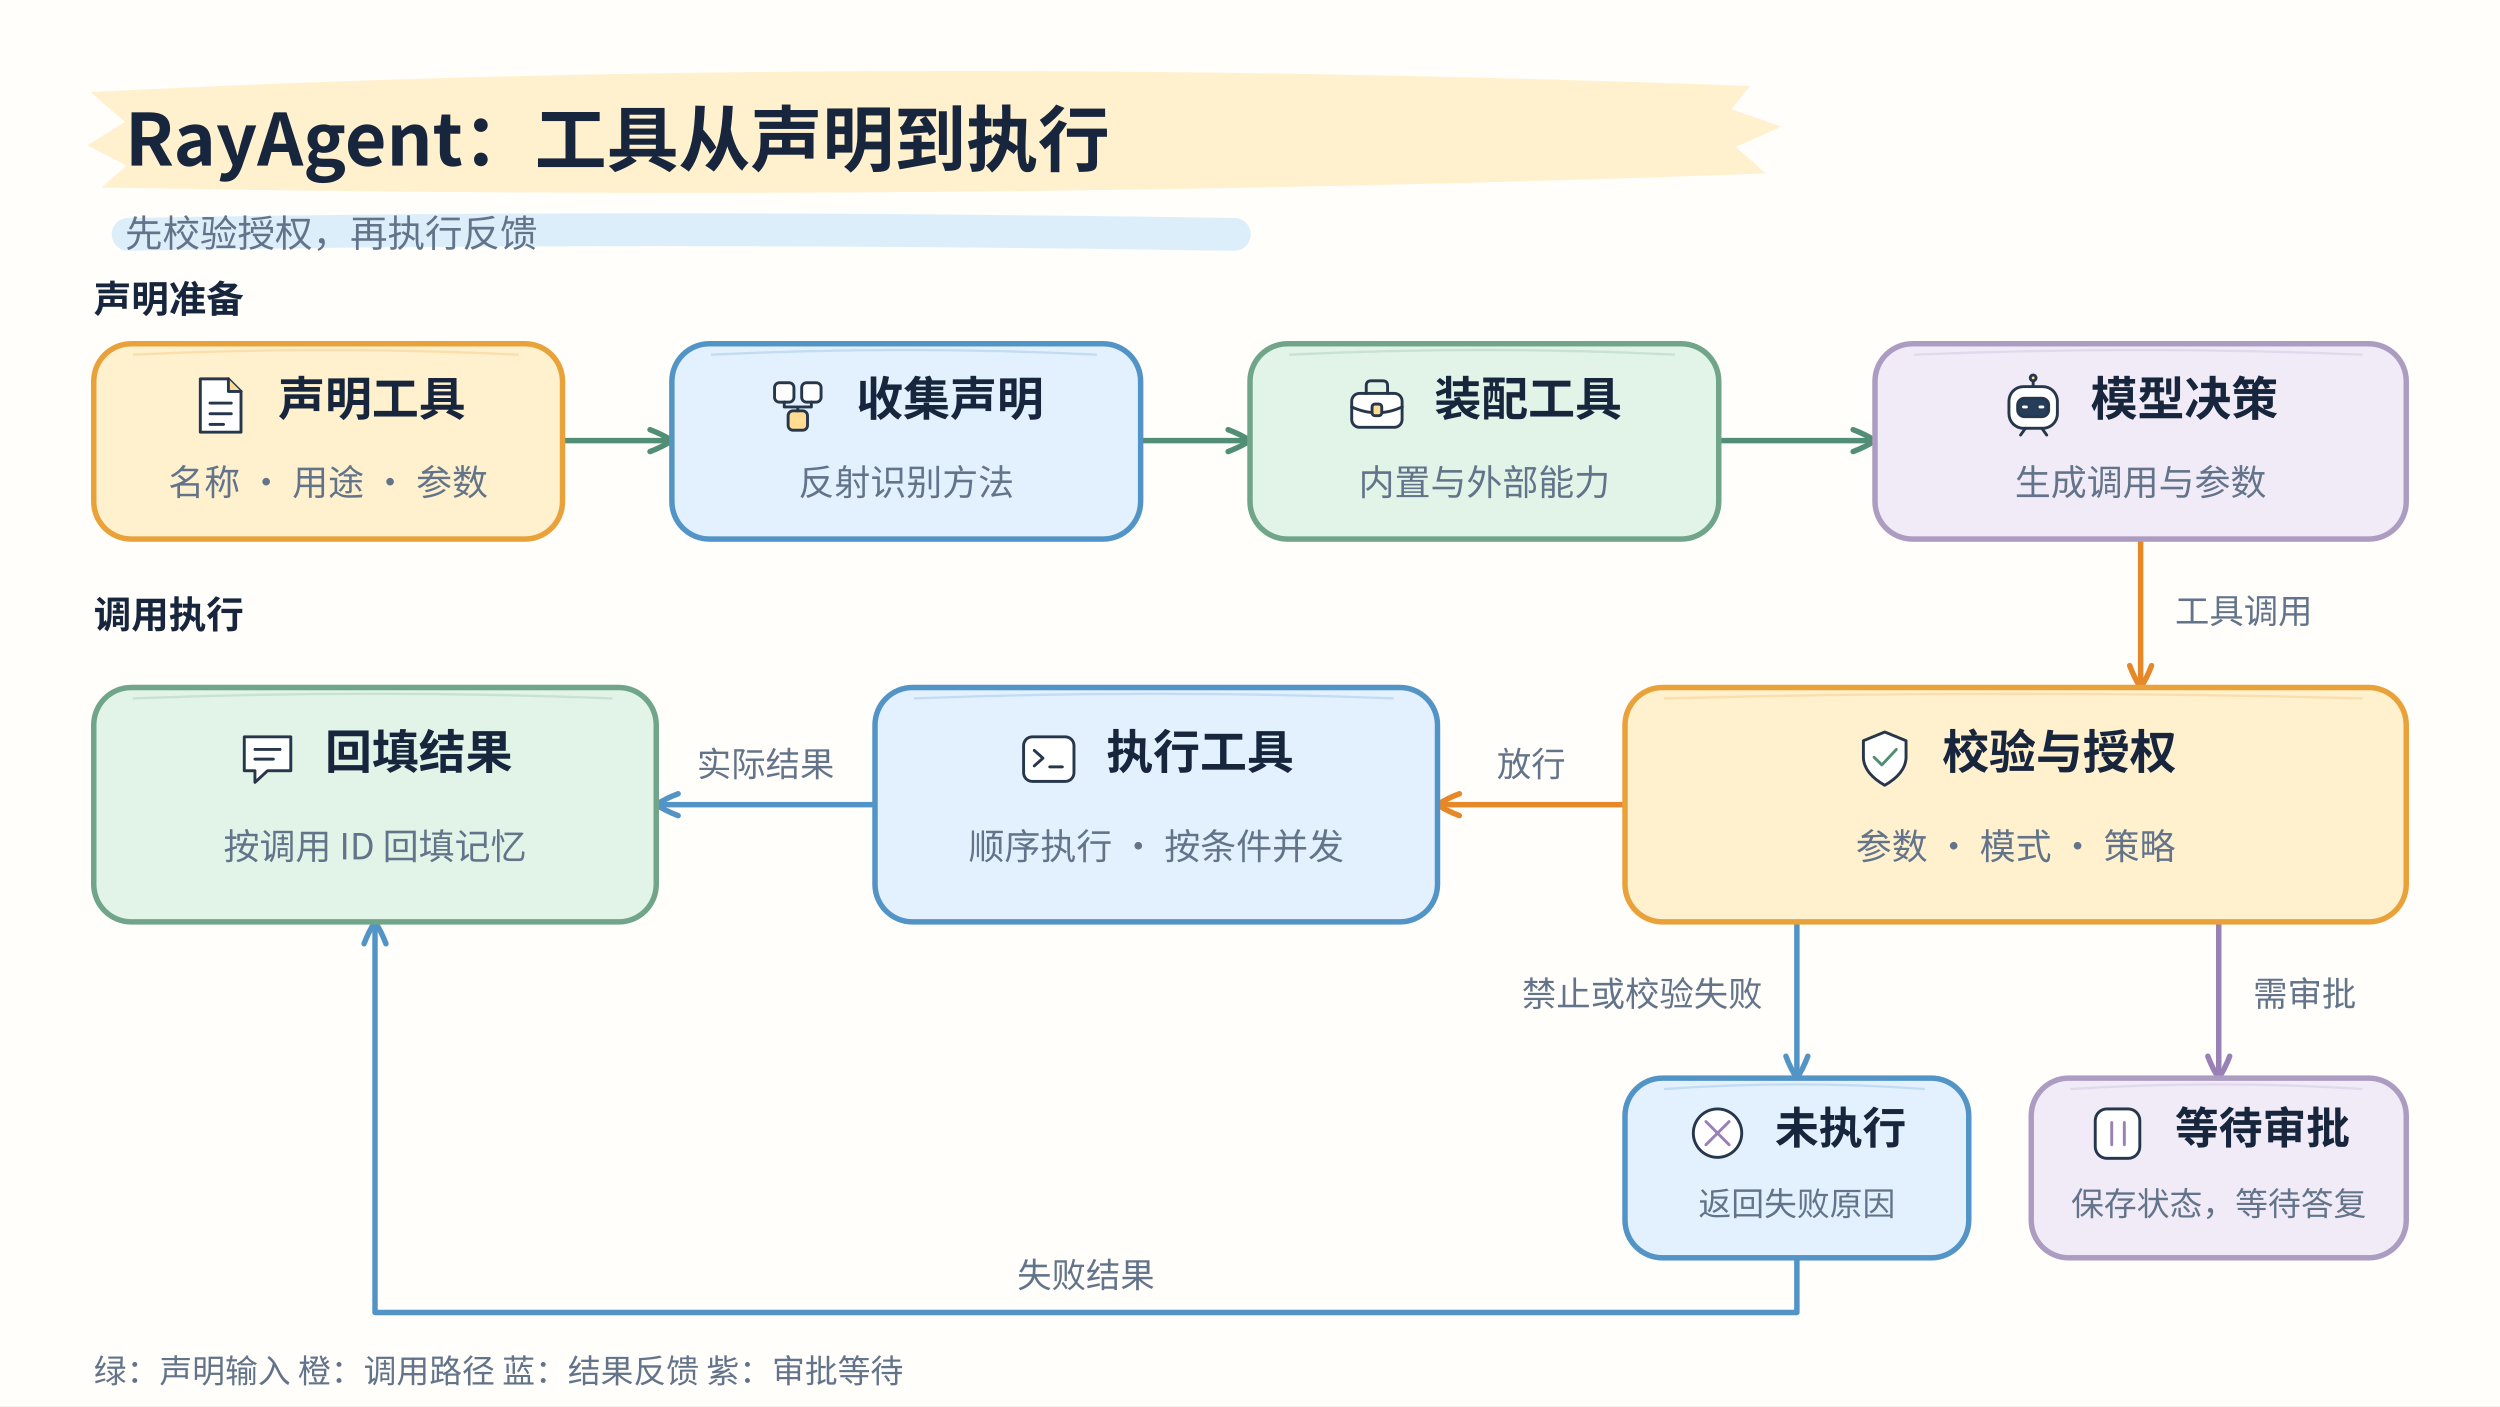
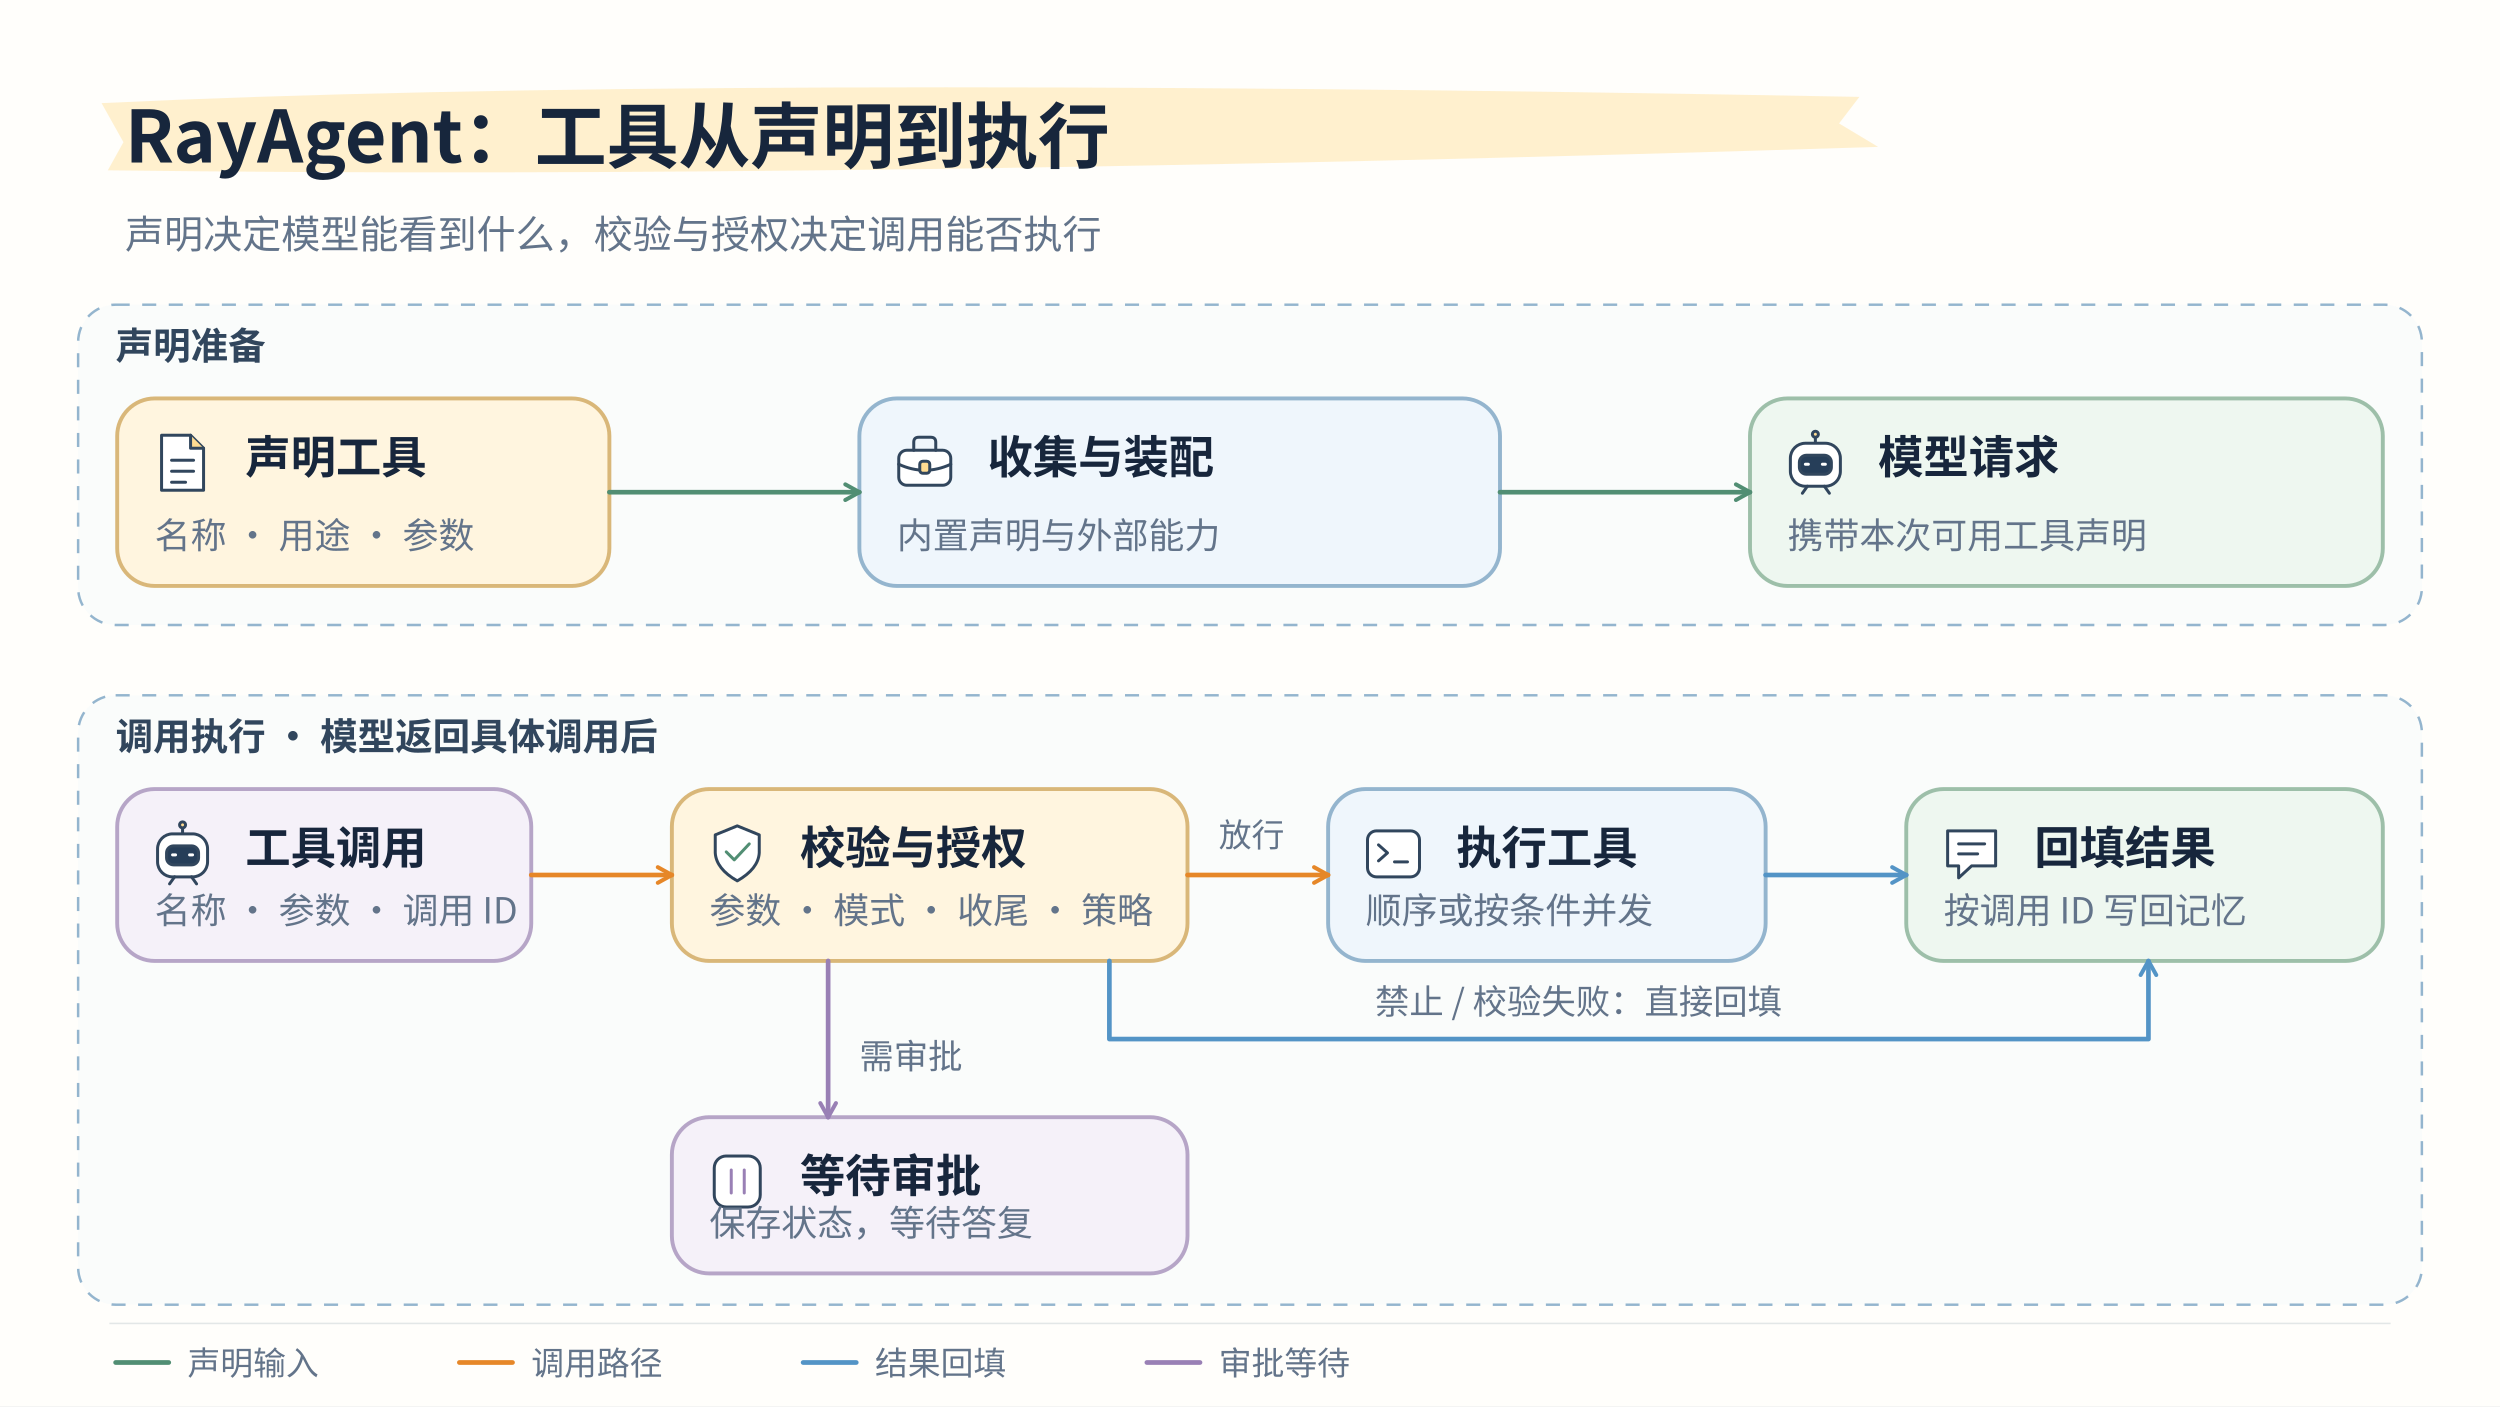
<svg xmlns="http://www.w3.org/2000/svg" width="1600" height="900" viewBox="0 0 1600 900" role="img" aria-labelledby="title desc" data-generator="fireworks-tech-graph" data-quality-profile="showcase">
-   <style>text {font-family:"PingFang SC","Hiragino Sans GB","Noto Sans CJK SC","Noto Sans SC","Source Han Sans SC","Microsoft YaHei","Helvetica Neue",Helvetica,Arial,sans-serif}</style>
+   <style>text{font-family:'PingFang SC','Hiragino Sans GB','Noto Sans CJK SC','Noto Sans SC','Source Han Sans SC','Microsoft YaHei','Helvetica Neue',Helvetica,Arial,sans-serif}</style>
  <defs>
-     <marker id="arrow-518e73" markerUnits="userSpaceOnUse" markerWidth="20" markerHeight="20" refX="17" refY="10" orient="auto">
-       <path d="M3 3Q11 6 17 10Q11 14 3 17" fill="none" stroke="#518e73" stroke-width="3.5" stroke-linecap="round" stroke-linejoin="round" />
+     <marker id="arrow-orange" markerUnits="userSpaceOnUse" markerWidth="14" markerHeight="14" refX="12" refY="7" orient="auto">
+       <path d="M3 2L12 7L3 12" fill="none" stroke="#e68728" stroke-width="2.6" stroke-linecap="round" stroke-linejoin="round" />
    </marker>
-     <marker id="arrow-e68728" markerUnits="userSpaceOnUse" markerWidth="20" markerHeight="20" refX="17" refY="10" orient="auto">
-       <path d="M3 3Q11 6 17 10Q11 14 3 17" fill="none" stroke="#e68728" stroke-width="3.5" stroke-linecap="round" stroke-linejoin="round" />
+     <marker id="arrow-blue" markerUnits="userSpaceOnUse" markerWidth="14" markerHeight="14" refX="12" refY="7" orient="auto">
+       <path d="M3 2L12 7L3 12" fill="none" stroke="#5394c6" stroke-width="2.6" stroke-linecap="round" stroke-linejoin="round" />
    </marker>
-     <marker id="arrow-5394c6" markerUnits="userSpaceOnUse" markerWidth="20" markerHeight="20" refX="17" refY="10" orient="auto">
-       <path d="M3 3Q11 6 17 10Q11 14 3 17" fill="none" stroke="#5394c6" stroke-width="3.5" stroke-linecap="round" stroke-linejoin="round" />
+     <marker id="arrow-green" markerUnits="userSpaceOnUse" markerWidth="14" markerHeight="14" refX="12" refY="7" orient="auto">
+       <path d="M3 2L12 7L3 12" fill="none" stroke="#518e73" stroke-width="2.6" stroke-linecap="round" stroke-linejoin="round" />
    </marker>
-     <marker id="arrow-9980b5" markerUnits="userSpaceOnUse" markerWidth="20" markerHeight="20" refX="17" refY="10" orient="auto">
-       <path d="M3 3Q11 6 17 10Q11 14 3 17" fill="none" stroke="#9980b5" stroke-width="3.5" stroke-linecap="round" stroke-linejoin="round" />
+     <marker id="arrow-purple" markerUnits="userSpaceOnUse" markerWidth="14" markerHeight="14" refX="12" refY="7" orient="auto">
+       <path d="M3 2L12 7L3 12" fill="none" stroke="#9980b5" stroke-width="2.6" stroke-linecap="round" stroke-linejoin="round" />
+     </marker>
+     <marker id="arrow-red" markerUnits="userSpaceOnUse" markerWidth="14" markerHeight="14" refX="12" refY="7" orient="auto">
+       <path d="M3 2L12 7L3 12" fill="none" stroke="#c66968" stroke-width="2.6" stroke-linecap="round" stroke-linejoin="round" />
    </marker>
  </defs>
  <rect width="1600" height="900" fill="#fffefb" data-graph-role="background" />
-   <path d="M58 59Q540 34 1120 55L1108 70L1140 81L1111 94L1130 111Q610 130 65 120L81 106L56 93L80 78Z" fill="#fff0ce" data-graph-role="decoration" />
-   <text x="80" y="106" font-size="46" text-anchor="start" font-weight="700" fill="#17263c" data-graph-role="label">RayAgent：工具从声明到执行</text>
-   <path d="M82 150Q410 144 790 150" stroke="#dceefa" stroke-width="21" stroke-linecap="round" data-graph-role="decoration" />
-   <text x="80" y="158" font-size="24" text-anchor="start" font-weight="400" fill="#63748a" data-graph-role="label">先校验授权，再执行反馈</text>
-   <text x="60" y="200" font-size="24" text-anchor="start" font-weight="600" fill="#17263c" data-graph-role="label">声明准备</text>
-   <text x="60" y="402" font-size="24" text-anchor="start" font-weight="600" fill="#17263c" data-graph-role="label">调用执行</text>
-   <path id="declare-collect" data-graph-role="edge" d="M360 282H430" fill="none" stroke="#518e73" stroke-width="3.5" stroke-linecap="round" stroke-linejoin="round" marker-end="url(#arrow-518e73)" />
-   <path id="collect-assemble" data-graph-role="edge" d="M730 282H800" fill="none" stroke="#518e73" stroke-width="3.5" stroke-linecap="round" stroke-linejoin="round" marker-end="url(#arrow-518e73)" />
-   <path id="assemble-model" data-graph-role="edge" d="M1100 282H1200" fill="none" stroke="#518e73" stroke-width="3.5" stroke-linecap="round" stroke-linejoin="round" marker-end="url(#arrow-518e73)" />
-   <path id="model-check" data-graph-role="edge" d="M1370 345V440" fill="none" stroke="#e68728" stroke-width="3.5" stroke-linecap="round" stroke-linejoin="round" marker-end="url(#arrow-e68728)" />
-   <text x="1392" y="399" font-size="22" text-anchor="start" font-weight="400" fill="#63748a" data-graph-role="label" data-owner="model-check">工具调用</text>
-   <path id="check-execute" data-graph-role="edge" d="M1040 515H920" fill="none" stroke="#e68728" stroke-width="3.5" stroke-linecap="round" stroke-linejoin="round" marker-end="url(#arrow-e68728)" />
-   <text x="980" y="497" font-size="22" text-anchor="middle" font-weight="400" fill="#63748a" data-graph-role="label" data-owner="check-execute">放行</text>
-   <path id="execute-feedback" data-graph-role="edge" d="M560 515H420" fill="none" stroke="#5394c6" stroke-width="3.5" stroke-linecap="round" stroke-linejoin="round" marker-end="url(#arrow-5394c6)" />
-   <text x="490" y="497" font-size="22" text-anchor="middle" font-weight="400" fill="#63748a" data-graph-role="label" data-owner="execute-feedback">实际结果</text>
-   <path id="check-rejected" data-graph-role="edge" d="M1150 590V690" fill="none" stroke="#5394c6" stroke-width="3.5" stroke-linecap="round" stroke-linejoin="round" marker-end="url(#arrow-5394c6)" />
-   <text x="1128" y="644" font-size="22" text-anchor="end" font-weight="400" fill="#63748a" data-graph-role="label" data-owner="check-rejected">禁止或校验失败</text>
-   <path id="check-approval" data-graph-role="edge" d="M1420 590V690" fill="none" stroke="#9980b5" stroke-width="3.5" stroke-linecap="round" stroke-linejoin="round" marker-end="url(#arrow-9980b5)" />
-   <text x="1442" y="644" font-size="22" text-anchor="start" font-weight="400" fill="#63748a" data-graph-role="label" data-owner="check-approval">需审批</text>
-   <path id="rejected-feedback" data-graph-role="edge" d="M1150 805V840H240V590" fill="none" stroke="#5394c6" stroke-width="3.5" stroke-linecap="round" stroke-linejoin="round" marker-end="url(#arrow-5394c6)" />
-   <text x="695" y="824" font-size="22" text-anchor="middle" font-weight="400" fill="#63748a" data-graph-role="label" data-owner="rejected-feedback">失败结果</text>
-   <rect id="declaration" data-graph-role="node" x="60" y="220" width="300" height="125" rx="24" fill="#fff0ce" stroke="#e9a139" stroke-width="3.5" />
-   <path d="M85 227Q210.0 221 332 227" fill="none" stroke="#e9a139" stroke-width="1.5" opacity=".23" data-graph-role="decoration" />
-   <g transform="translate(122 240) scale(0.62)" stroke="#26364b" stroke-width="3" stroke-linecap="round" stroke-linejoin="round" data-graph-role="decoration">
+   <path d="M65 66Q440 48 1190 62L1177 79L1202 94Q540 115 69 109L79 91Z" fill="#fff0ce" data-graph-role="decoration" />
+   <text x="80" y="104" font-size="46" font-weight="700" fill="#17263c" text-anchor="start" data-graph-role="label">RayAgent：工具从声明到执行</text>
+   <text x="80" y="159" font-size="25" font-weight="400" fill="#63748a" text-anchor="start" data-graph-role="label">声明决定模型能看到什么，校验与授权决定调用能否执行</text>
+   <rect id="declarations" x="50" y="195" width="1500" height="205" rx="24" fill="#eff6fc" fill-opacity=".32" stroke="#94b5ce" stroke-width="1.6" stroke-dasharray="9 8" data-graph-role="container" />
+   <text x="74" y="230" font-size="24" font-weight="600" fill="#31465d" text-anchor="start" data-graph-role="decoration" data-owner="declarations">声明准备</text>
+   <rect id="declare" x="75" y="255" width="315" height="120" rx="24" fill="#fff5df" stroke="#d9b779" stroke-width="2.5" data-graph-role="node" />
+   <g transform="translate(97 276) scale(.64)" stroke="#31465d" stroke-width="3" stroke-linecap="round" stroke-linejoin="round" data-graph-role="decoration" data-owner="declare">
    <path d="M10 4H39L52 17V59H10Z" fill="#fff" />
    <path d="M39 4V17H52" fill="#ffdc92" />
    <path d="M20 29H42M20 40H42M20 51H34" />
  </g>
-   <text x="178" y="266" font-size="30" text-anchor="start" font-weight="700" fill="#17263c" data-graph-role="decoration" data-owner="declaration">声明工具</text>
-   <text x="210" y="317" font-size="23" text-anchor="middle" font-weight="400" fill="#63748a" data-graph-role="decoration" data-owner="declaration">名称 · 用途 · 参数</text>
-   <rect id="collection" data-graph-role="node" x="430" y="220" width="300" height="125" rx="24" fill="#e3f1ff" stroke="#5394c6" stroke-width="3.5" />
-   <path d="M455 227Q580.0 221 702 227" fill="none" stroke="#5394c6" stroke-width="1.5" opacity=".23" data-graph-role="decoration" />
-   <g transform="translate(492 240) scale(0.62)" stroke="#26364b" stroke-width="3" stroke-linecap="round" stroke-linejoin="round" data-graph-role="decoration">
-     <rect x="6" y="8" width="20" height="20" rx="5" fill="#fff" />
-     <rect x="34" y="8" width="20" height="20" rx="5" fill="#fff" />
-     <rect x="20" y="37" width="20" height="20" rx="5" fill="#ffdc92" />
-     <path d="M16 28V33H44V28M30 33V37" fill="none" />
-   </g>
-   <text x="548" y="266" font-size="30" text-anchor="start" font-weight="700" fill="#17263c" data-graph-role="decoration" data-owner="collection">收集声明</text>
-   <text x="580" y="317" font-size="23" text-anchor="middle" font-weight="400" fill="#63748a" data-graph-role="decoration" data-owner="collection">反射识别方法</text>
-   <rect id="assembly" data-graph-role="node" x="800" y="220" width="300" height="125" rx="24" fill="#e2f3e7" stroke="#70a58a" stroke-width="3.5" />
-   <path d="M825 227Q950.0 221 1072 227" fill="none" stroke="#70a58a" stroke-width="1.5" opacity=".23" data-graph-role="decoration" />
-   <g transform="translate(862 240) scale(0.62)" stroke="#26364b" stroke-width="3" stroke-linecap="round" stroke-linejoin="round" data-graph-role="decoration">
+   <text x="157" y="303" font-size="29" font-weight="600" fill="#17263c" text-anchor="start" data-graph-role="decoration" data-owner="declare">声明工具</text>
+   <text x="99" y="351" font-size="23" font-weight="400" fill="#63748a" text-anchor="start" data-graph-role="decoration" data-owner="declare">名称 · 用途 · 参数</text>
+   <rect id="assemble" x="550" y="255" width="410" height="120" rx="24" fill="#eff6fc" stroke="#94b5ce" stroke-width="2.5" data-graph-role="node" />
+   <g transform="translate(572 276) scale(.64)" stroke="#31465d" stroke-width="3" stroke-linecap="round" stroke-linejoin="round" data-graph-role="decoration" data-owner="assemble">
    <rect x="5" y="19" width="52" height="35" rx="8" fill="#fff" />
    <path d="M20 19V11Q20 6 25 6H37Q42 6 42 11V19M5 33Q31 45 57 33" fill="none" />
    <rect x="26" y="30" width="10" height="12" rx="3" fill="#ffdc92" />
  </g>
-   <text x="918" y="266" font-size="30" text-anchor="start" font-weight="700" fill="#17263c" data-graph-role="decoration" data-owner="assembly">装配工具</text>
-   <text x="950" y="317" font-size="23" text-anchor="middle" font-weight="400" fill="#63748a" data-graph-role="decoration" data-owner="assembly">内置与外部能力</text>
-   <rect id="model" data-graph-role="node" x="1200" y="220" width="340" height="125" rx="24" fill="#f0ebf7" stroke="#ad9cc2" stroke-width="3.5" />
-   <path d="M1225 227Q1370.0 221 1512 227" fill="none" stroke="#ad9cc2" stroke-width="1.5" opacity=".23" data-graph-role="decoration" />
-   <g transform="translate(1282 240) scale(0.62)" stroke="#26364b" stroke-width="3" stroke-linecap="round" stroke-linejoin="round" data-graph-role="decoration">
+   <text x="632" y="303" font-size="29" font-weight="600" fill="#17263c" text-anchor="start" data-graph-role="decoration" data-owner="assemble">收集与装配</text>
+   <text x="574" y="351" font-size="23" font-weight="400" fill="#63748a" text-anchor="start" data-graph-role="decoration" data-owner="assemble">内置声明与外部能力</text>
+   <rect id="request" x="1120" y="255" width="405" height="120" rx="24" fill="#eef7f0" stroke="#9dbfa9" stroke-width="2.5" data-graph-role="node" />
+   <g transform="translate(1142 276) scale(.64)" stroke="#31465d" stroke-width="3" stroke-linecap="round" stroke-linejoin="round" data-graph-role="decoration" data-owner="request">
    <path d="M31 12V4" fill="none" />
    <circle cx="31" cy="3" r="3" fill="#ffdc92" />
    <rect x="6" y="12" width="50" height="43" rx="15" fill="#fff" />
    <rect x="15" y="24" width="32" height="19" rx="7" fill="#263e59" />
    <path d="M21 33H24M38 33H41" stroke="#fff" />
    <path d="M23 55L18 62M40 55L45 62" fill="none" />
  </g>
-   <text x="1338" y="266" font-size="30" text-anchor="start" font-weight="700" fill="#17263c" data-graph-role="decoration" data-owner="model">模型决策</text>
-   <text x="1370" y="317" font-size="23" text-anchor="middle" font-weight="400" fill="#63748a" data-graph-role="decoration" data-owner="model">生成调用与参数</text>
-   <rect id="checks" data-graph-role="node" x="1040" y="440" width="500" height="150" rx="24" fill="#fff0ce" stroke="#e9a139" stroke-width="3.5" />
-   <path d="M1065 447Q1290.0 441 1512 447" fill="none" stroke="#e9a139" stroke-width="1.5" opacity=".23" data-graph-role="decoration" />
-   <g transform="translate(1187 466) scale(0.62)" stroke="#26364b" stroke-width="3" stroke-linecap="round" stroke-linejoin="round" data-graph-role="decoration">
+   <text x="1202" y="303" font-size="29" font-weight="600" fill="#17263c" text-anchor="start" data-graph-role="decoration" data-owner="request">模型请求</text>
+   <text x="1144" y="351" font-size="23" font-weight="400" fill="#63748a" text-anchor="start" data-graph-role="decoration" data-owner="request">携带本次可用工具声明</text>
+   <path id="declare-assemble" data-graph-role="edge" data-source="declare" data-target="assemble" d="M390 315H550" fill="none" stroke="#518e73" stroke-width="3" stroke-linecap="round" stroke-linejoin="round" marker-end="url(#arrow-green)" />
+   <path id="assemble-request" data-graph-role="edge" data-source="assemble" data-target="request" d="M960 315H1120" fill="none" stroke="#518e73" stroke-width="3" stroke-linecap="round" stroke-linejoin="round" marker-end="url(#arrow-green)" />
+   <rect id="runtime" x="50" y="445" width="1500" height="390" rx="24" fill="#eff6fc" fill-opacity=".32" stroke="#94b5ce" stroke-width="1.6" stroke-dasharray="9 8" data-graph-role="container" />
+   <text x="74" y="480" font-size="24" font-weight="600" fill="#31465d" text-anchor="start" data-graph-role="decoration" data-owner="runtime">调用执行 · 模型返回具体调用后</text>
+   <rect id="call" x="75" y="505" width="265" height="110" rx="24" fill="#f5f1f9" stroke="#b6a5c7" stroke-width="2.5" data-graph-role="node" />
+   <g transform="translate(97 526) scale(.64)" stroke="#31465d" stroke-width="3" stroke-linecap="round" stroke-linejoin="round" data-graph-role="decoration" data-owner="call">
+     <path d="M31 12V4" fill="none" />
+     <circle cx="31" cy="3" r="3" fill="#ffdc92" />
+     <rect x="6" y="12" width="50" height="43" rx="15" fill="#fff" />
+     <rect x="15" y="24" width="32" height="19" rx="7" fill="#263e59" />
+     <path d="M21 33H24M38 33H41" stroke="#fff" />
+     <path d="M23 55L18 62M40 55L45 62" fill="none" />
+   </g>
+   <text x="157" y="553" font-size="29" font-weight="600" fill="#17263c" text-anchor="start" data-graph-role="decoration" data-owner="call">工具调用</text>
+   <text x="99" y="591" font-size="23" font-weight="400" fill="#63748a" text-anchor="start" data-graph-role="decoration" data-owner="call">名称 · 参数 · 调用 ID</text>
+   <rect id="checks" x="430" y="505" width="330" height="110" rx="24" fill="#fff5df" stroke="#d9b779" stroke-width="2.5" data-graph-role="node" />
+   <g transform="translate(452 526) scale(.64)" stroke="#31465d" stroke-width="3" stroke-linecap="round" stroke-linejoin="round" data-graph-role="decoration" data-owner="checks">
    <path d="M31 4L53 13V31Q52 47 31 59Q10 47 9 31V13Z" fill="#fff" />
    <path d="M20 30L28 38L43 22" fill="none" stroke="#518e73" />
  </g>
-   <text x="1243" y="492" font-size="30" text-anchor="start" font-weight="700" fill="#17263c" data-graph-role="decoration" data-owner="checks">校验与授权</text>
-   <text x="1290" y="550" font-size="23" text-anchor="middle" font-weight="400" fill="#63748a" data-graph-role="decoration" data-owner="checks">参数 · 模式 · 策略</text>
-   <rect id="execution" data-graph-role="node" x="560" y="440" width="360" height="150" rx="24" fill="#e3f1ff" stroke="#5394c6" stroke-width="3.5" />
-   <path d="M585 447Q740.0 441 892 447" fill="none" stroke="#5394c6" stroke-width="1.5" opacity=".23" data-graph-role="decoration" />
-   <g transform="translate(652 466) scale(0.62)" stroke="#26364b" stroke-width="3" stroke-linecap="round" stroke-linejoin="round" data-graph-role="decoration">
+   <text x="512" y="553" font-size="29" font-weight="600" fill="#17263c" text-anchor="start" data-graph-role="decoration" data-owner="checks">校验与授权</text>
+   <text x="454" y="591" font-size="23" font-weight="400" fill="#63748a" text-anchor="start" data-graph-role="decoration" data-owner="checks">参数 · 模式 · 收尾 · 策略</text>
+   <rect id="execute" x="850" y="505" width="280" height="110" rx="24" fill="#eff6fc" stroke="#94b5ce" stroke-width="2.5" data-graph-role="node" />
+   <g transform="translate(872 526) scale(.64)" stroke="#31465d" stroke-width="3" stroke-linecap="round" stroke-linejoin="round" data-graph-role="decoration" data-owner="execute">
    <rect x="5" y="9" width="52" height="46" rx="9" fill="#fff" />
    <path d="M16 23L25 31L16 39M32 40H45" fill="none" />
  </g>
-   <text x="708" y="492" font-size="30" text-anchor="start" font-weight="700" fill="#17263c" data-graph-role="decoration" data-owner="execution">执行工具</text>
-   <text x="740" y="550" font-size="23" text-anchor="middle" font-weight="400" fill="#63748a" data-graph-role="decoration" data-owner="execution">顺序执行 · 按条件并发</text>
-   <rect id="feedback" data-graph-role="node" x="60" y="440" width="360" height="150" rx="24" fill="#e2f3e7" stroke="#70a58a" stroke-width="3.5" />
-   <path d="M85 447Q240.0 441 392 447" fill="none" stroke="#70a58a" stroke-width="1.5" opacity=".23" data-graph-role="decoration" />
-   <g transform="translate(152 466) scale(0.62)" stroke="#26364b" stroke-width="3" stroke-linecap="round" stroke-linejoin="round" data-graph-role="decoration">
+   <text x="932" y="553" font-size="29" font-weight="600" fill="#17263c" text-anchor="start" data-graph-role="decoration" data-owner="execute">执行工具</text>
+   <text x="874" y="591" font-size="23" font-weight="400" fill="#63748a" text-anchor="start" data-graph-role="decoration" data-owner="execute">顺序或按条件并发</text>
+   <rect id="feedback" x="1220" y="505" width="305" height="110" rx="24" fill="#eef7f0" stroke="#9dbfa9" stroke-width="2.5" data-graph-role="node" />
+   <g transform="translate(1242 526) scale(.64)" stroke="#31465d" stroke-width="3" stroke-linecap="round" stroke-linejoin="round" data-graph-role="decoration" data-owner="feedback">
    <path d="M7 9H55V44H31L18 56V44H7Z" fill="#fff" />
    <path d="M18 22H44M18 32H37" fill="none" />
  </g>
-   <text x="208" y="492" font-size="30" text-anchor="start" font-weight="700" fill="#17263c" data-graph-role="decoration" data-owner="feedback">回填结果</text>
-   <text x="240" y="550" font-size="23" text-anchor="middle" font-weight="400" fill="#63748a" data-graph-role="decoration" data-owner="feedback">按调用 ID 回填记忆</text>
-   <rect id="rejected" data-graph-role="node" x="1040" y="690" width="220" height="115" rx="24" fill="#e3f1ff" stroke="#5394c6" stroke-width="3.5" />
-   <path d="M1065 697Q1150.0 691 1232 697" fill="none" stroke="#5394c6" stroke-width="1.5" opacity=".23" data-graph-role="decoration" />
-   <g transform="translate(1080 706) scale(0.62)" stroke="#26364b" stroke-width="3" stroke-linecap="round" stroke-linejoin="round" data-graph-role="decoration">
-     <circle cx="31" cy="31" r="25" fill="#fff" />
-     <path d="M19 19L43 43M43 19L19 43" fill="none" stroke="#9980b5" />
-   </g>
-   <text x="1136" y="732" font-size="28" text-anchor="start" font-weight="700" fill="#17263c" data-graph-role="decoration" data-owner="rejected">未执行</text>
-   <text x="1150" y="778" font-size="21" text-anchor="middle" font-weight="400" fill="#63748a" data-graph-role="decoration" data-owner="rejected">返回失败原因</text>
-   <rect id="approval" data-graph-role="node" x="1300" y="690" width="240" height="115" rx="24" fill="#f0ebf7" stroke="#ad9cc2" stroke-width="3.5" />
-   <path d="M1325 697Q1420.0 691 1512 697" fill="none" stroke="#ad9cc2" stroke-width="1.5" opacity=".23" data-graph-role="decoration" />
-   <g transform="translate(1336 706) scale(0.62)" stroke="#26364b" stroke-width="3" stroke-linecap="round" stroke-linejoin="round" data-graph-role="decoration">
+   <text x="1302" y="553" font-size="29" font-weight="600" fill="#17263c" text-anchor="start" data-graph-role="decoration" data-owner="feedback">回填结果</text>
+   <text x="1244" y="591" font-size="23" font-weight="400" fill="#63748a" text-anchor="start" data-graph-role="decoration" data-owner="feedback">按调用 ID 写回记忆</text>
+   <path id="call-check" data-graph-role="edge" data-source="call" data-target="checks" d="M340 560H430" fill="none" stroke="#e68728" stroke-width="3" stroke-linecap="round" stroke-linejoin="round" marker-end="url(#arrow-orange)" />
+   <path id="check-execute" data-graph-role="edge" data-source="checks" data-target="execute" d="M760 560H850" fill="none" stroke="#e68728" stroke-width="3" stroke-linecap="round" stroke-linejoin="round" marker-end="url(#arrow-orange)" />
+   <text x="780" y="542" font-size="21" font-weight="400" fill="#63748a" text-anchor="start" data-graph-role="label" data-owner="check-execute">放行</text>
+   <path id="execute-feedback" data-graph-role="edge" data-source="execute" data-target="feedback" d="M1130 560H1220" fill="none" stroke="#5394c6" stroke-width="3" stroke-linecap="round" stroke-linejoin="round" marker-end="url(#arrow-blue)" />
+   <path id="rejected-feedback" data-graph-role="edge" data-source="checks" data-target="feedback" d="M710 615V665H1375V615" fill="none" stroke="#5394c6" stroke-width="3" stroke-linecap="round" stroke-linejoin="round" marker-end="url(#arrow-blue)" />
+   <text x="880" y="649" font-size="22" font-weight="400" fill="#63748a" text-anchor="start" data-graph-role="label" data-owner="rejected-feedback">禁止 / 校验失败：直接回填</text>
+   <rect id="approval" x="430" y="715" width="330" height="100" rx="24" fill="#f5f1f9" stroke="#b6a5c7" stroke-width="2.5" data-graph-role="node" />
+   <g transform="translate(452 736) scale(.64)" stroke="#31465d" stroke-width="3" stroke-linecap="round" stroke-linejoin="round" data-graph-role="decoration" data-owner="approval">
    <rect x="8" y="6" width="46" height="51" rx="12" fill="#fff" />
    <path d="M25 20V43M38 20V43" fill="none" stroke="#9980b5" />
  </g>
-   <text x="1392" y="732" font-size="28" text-anchor="start" font-weight="700" fill="#17263c" data-graph-role="decoration" data-owner="approval">等待审批</text>
-   <text x="1420" y="778" font-size="21" text-anchor="middle" font-weight="400" fill="#63748a" data-graph-role="decoration" data-owner="approval">保存状态，等待答复</text>
-   <text x="60" y="885" font-size="21" text-anchor="start" font-weight="400" fill="#63748a" data-graph-role="legend">绿：声明输入    橙：调用路径    蓝：结果反馈    紫：审批等待</text>
+   <text x="512" y="763" font-size="29" font-weight="600" fill="#17263c" text-anchor="start" data-graph-role="decoration" data-owner="approval">等待审批</text>
+   <text x="454" y="791" font-size="23" font-weight="400" fill="#63748a" text-anchor="start" data-graph-role="decoration" data-owner="approval">保存状态，等待答复</text>
+   <path id="check-approval" data-graph-role="edge" data-source="checks" data-target="approval" d="M530 615V715" fill="none" stroke="#9980b5" stroke-width="3" stroke-linecap="round" stroke-linejoin="round" marker-end="url(#arrow-purple)" />
+   <text x="550" y="684" font-size="22" font-weight="400" fill="#63748a" text-anchor="start" data-graph-role="label" data-owner="check-approval">需审批</text>
+   <path d="M70 847H1530" stroke="#e3e7e7" stroke-width="1" data-graph-role="decoration" />
+   <path d="M74 872H108" stroke="#518e73" stroke-width="3" stroke-linecap="round" data-graph-role="legend" />
+   <text x="120" y="880" font-size="21" font-weight="400" fill="#63748a" text-anchor="start" data-graph-role="label">声明输入</text>
+   <path d="M294 872H328" stroke="#e68728" stroke-width="3" stroke-linecap="round" data-graph-role="legend" />
+   <text x="340" y="880" font-size="21" font-weight="400" fill="#63748a" text-anchor="start" data-graph-role="label">调用路径</text>
+   <path d="M514 872H548" stroke="#5394c6" stroke-width="3" stroke-linecap="round" data-graph-role="legend" />
+   <text x="560" y="880" font-size="21" font-weight="400" fill="#63748a" text-anchor="start" data-graph-role="label">结果回填</text>
+   <path d="M734 872H768" stroke="#9980b5" stroke-width="3" stroke-linecap="round" data-graph-role="legend" />
+   <text x="780" y="880" font-size="21" font-weight="400" fill="#63748a" text-anchor="start" data-graph-role="label">审批等待</text>
</svg>
